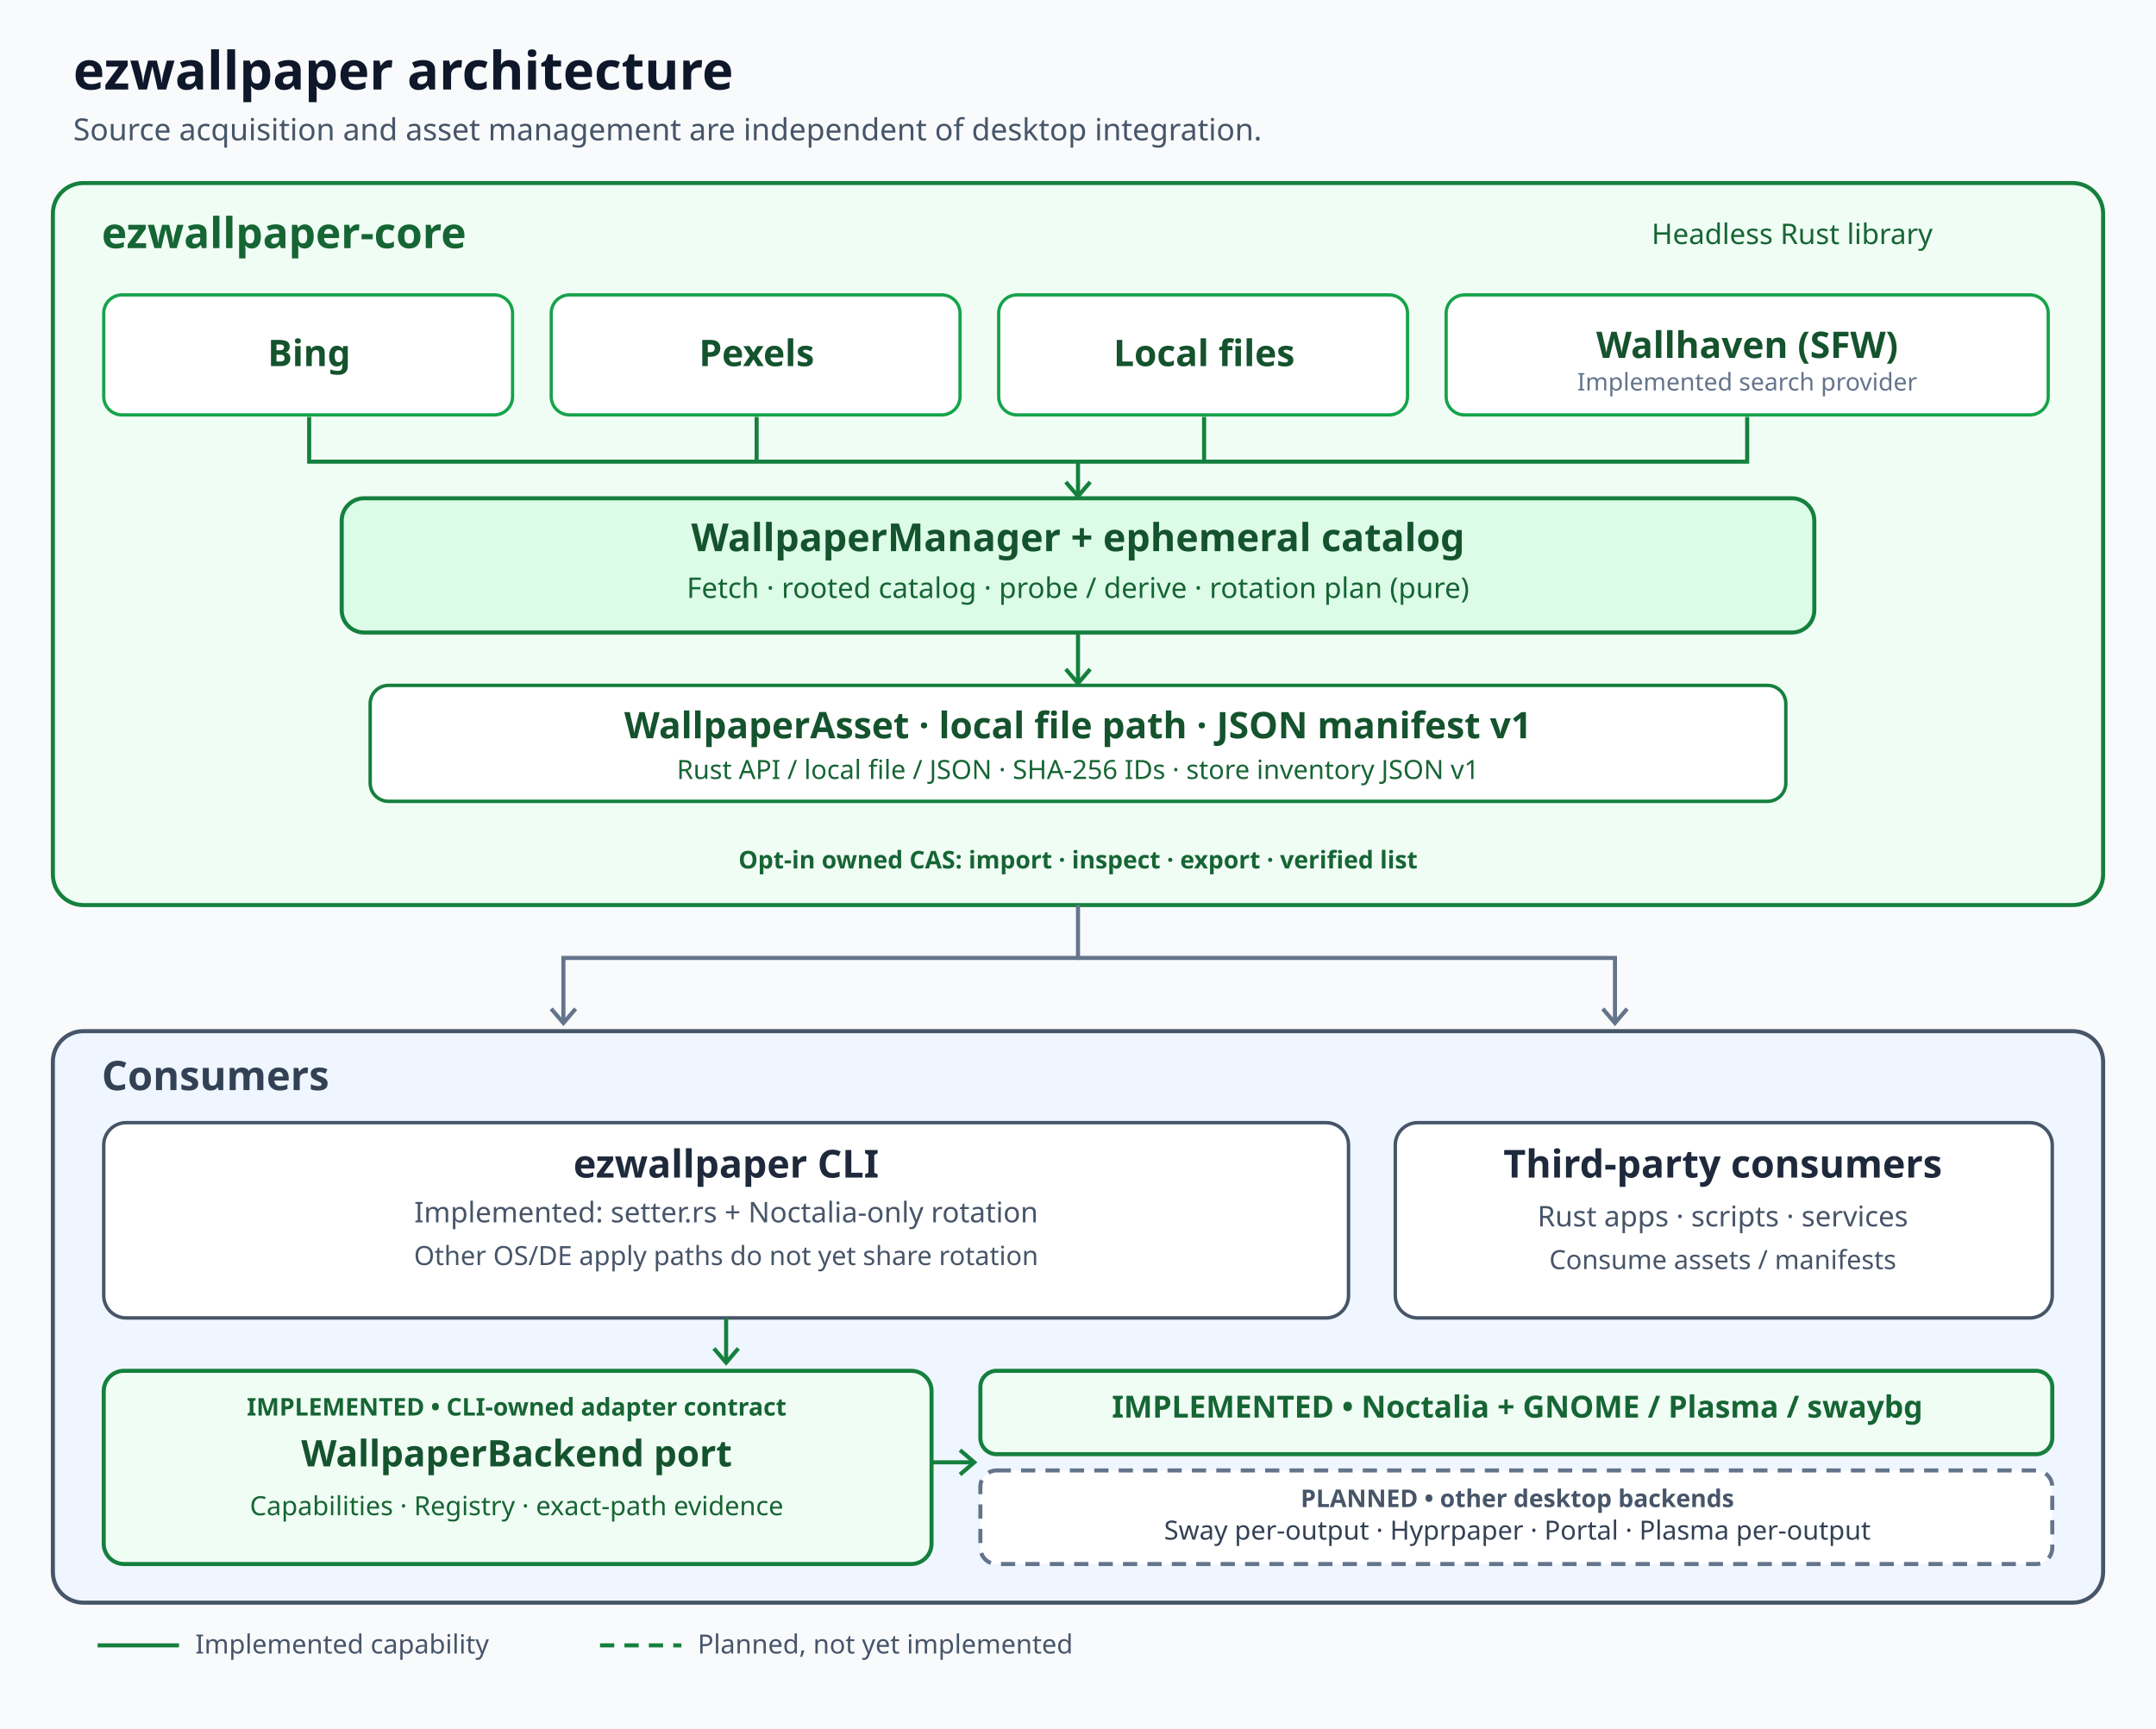
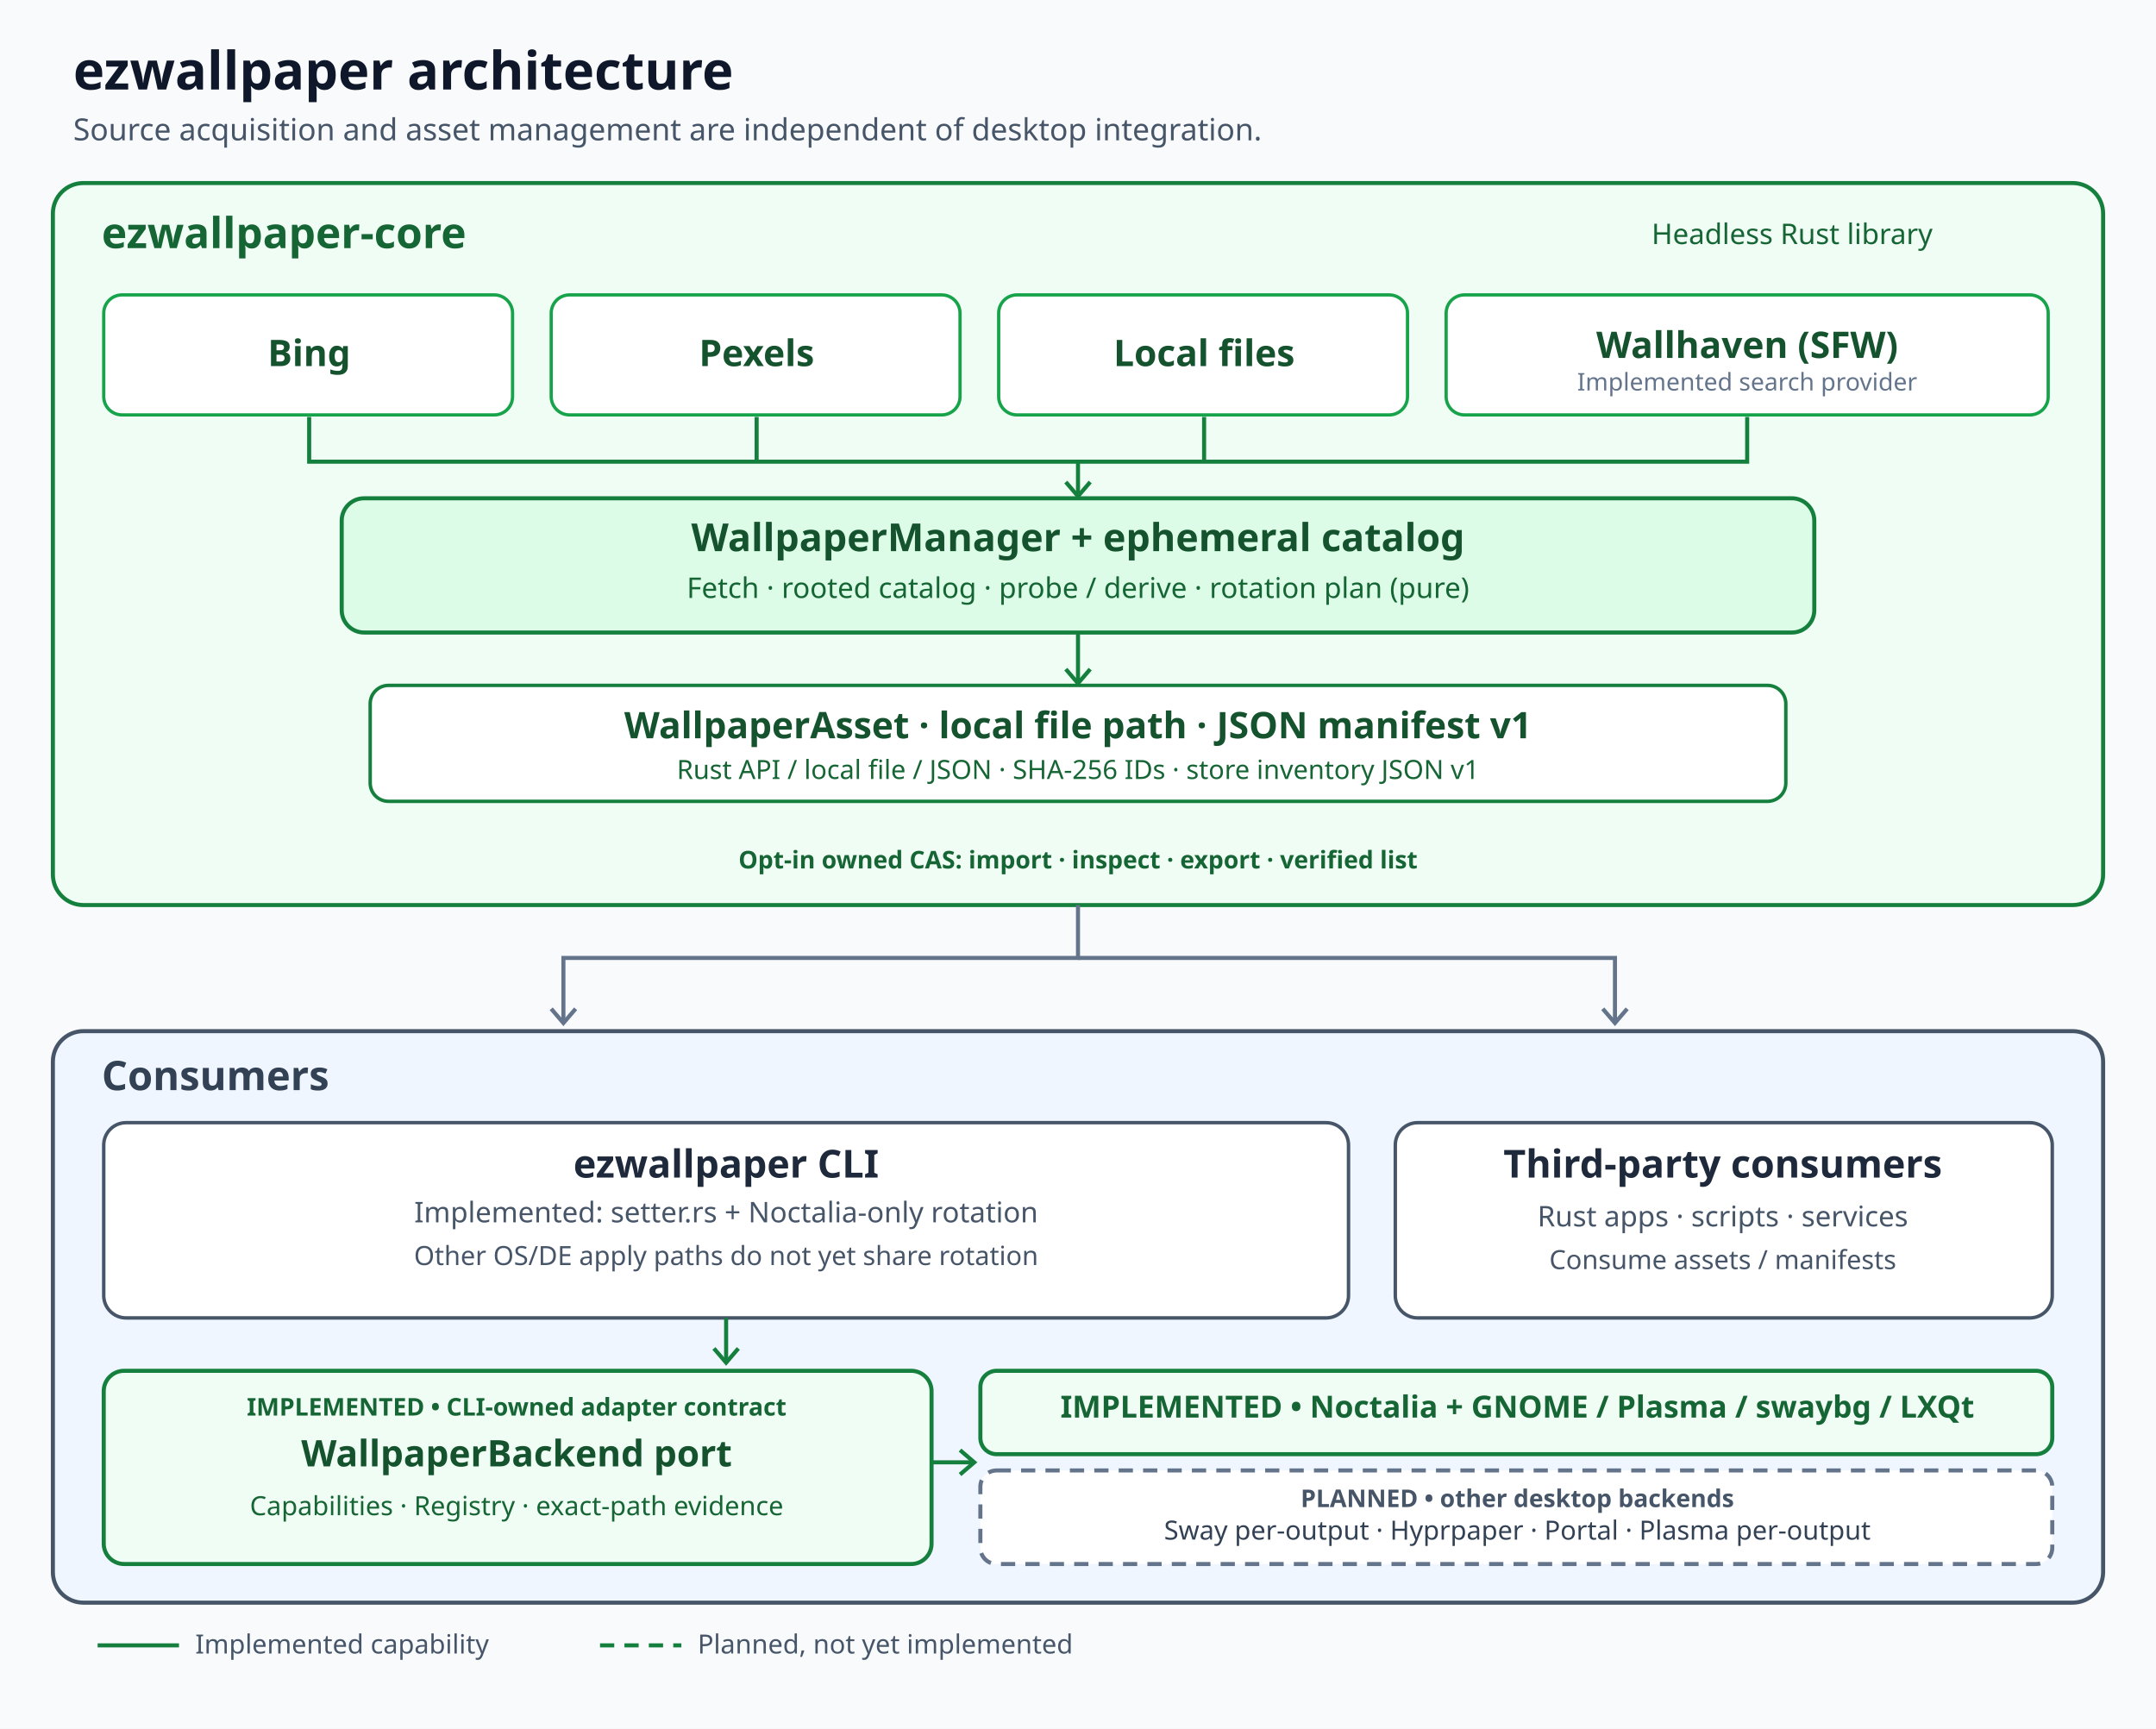
<svg xmlns="http://www.w3.org/2000/svg" width="1060" height="850" viewBox="0 0 1060 850" role="img" aria-labelledby="title desc">
  <rect width="1060" height="850" fill="#f8fafc" />
  <text x="36" y="44" fill="#0f172a" font-family="system-ui, sans-serif" font-size="26" font-weight="700">ezwallpaper architecture</text>
  <text x="36" y="69" fill="#475569" font-family="system-ui, sans-serif" font-size="15">Source acquisition and asset management are independent of desktop integration.</text>
  <rect x="26" y="90" width="1008" height="355" rx="15" fill="#f0fdf4" stroke="#15803d" stroke-width="2" />
  <text x="50" y="122" fill="#166534" font-family="system-ui, sans-serif" font-size="21" font-weight="700">ezwallpaper-core</text>
  <text x="812" y="120" fill="#166534" font-family="system-ui, sans-serif" font-size="14">Headless Rust library</text>
  <g fill="#fff" stroke="#16a34a" stroke-width="1.6">
    <rect x="51" y="145" width="201" height="59" rx="9" />
    <rect x="271" y="145" width="201" height="59" rx="9" />
    <rect x="491" y="145" width="201" height="59" rx="9" />
  </g>
  <rect x="711" y="145" width="296" height="59" rx="9" fill="#fff" stroke="#16a34a" stroke-width="1.6" />
  <g fill="#14532d" font-family="system-ui, sans-serif" font-size="18" font-weight="600" text-anchor="middle">
    <text x="152" y="180">Bing</text>
    <text x="372" y="180">Pexels</text>
    <text x="592" y="180">Local files</text>
    <text x="859" y="176">Wallhaven (SFW)</text>
  </g>
  <text x="859" y="192" fill="#64748b" font-family="system-ui, sans-serif" font-size="12" text-anchor="middle">Implemented search provider</text>
  <g stroke="#15803d" stroke-width="2" fill="none">
    <path d="M152 205 V227 H530 V244" />
    <path d="M372 205 V227" />
    <path d="M592 205 V227" />
    <path d="M859 205 V227 H530" />
    <path d="M524 237 L530 244 L536 237" />
  </g>
  <rect x="168" y="245" width="724" height="66" rx="11" fill="#dcfce7" stroke="#15803d" stroke-width="2" />
  <text x="530" y="271" fill="#14532d" font-family="system-ui, sans-serif" font-size="19" font-weight="700" text-anchor="middle">WallpaperManager + ephemeral catalog</text>
  <text x="530" y="294" fill="#166534" font-family="system-ui, sans-serif" font-size="14" text-anchor="middle">Fetch · rooted catalog · probe / derive · rotation plan (pure)</text>
  <path d="M530 311 V335" stroke="#15803d" stroke-width="2" />
  <path d="M524 329 L530 336 L536 329" fill="none" stroke="#15803d" stroke-width="2" />
  <rect x="182" y="337" width="696" height="57" rx="9" fill="#fff" stroke="#15803d" stroke-width="1.7" />
  <text x="530" y="363" fill="#14532d" font-family="system-ui, sans-serif" font-size="18" font-weight="700" text-anchor="middle">WallpaperAsset · local file path · JSON manifest v1</text>
  <text x="530" y="383" fill="#166534" font-family="system-ui, sans-serif" font-size="13" text-anchor="middle">Rust API / local file / JSON · SHA-256 IDs · store inventory JSON v1</text>
  <text x="530" y="427" fill="#166534" font-family="system-ui, sans-serif" font-size="12" font-weight="600" text-anchor="middle">Opt-in owned CAS: import · inspect · export · verified list</text>
  <g stroke="#64748b" stroke-width="2" fill="none">
    <path d="M530 445 V471 H277 V502" />
    <path d="M530 471 H794 V502" />
    <path d="M271 496 L277 503 L283 496" />
    <path d="M788 496 L794 503 L800 496" />
  </g>
  <rect x="26" y="507" width="1008" height="281" rx="15" fill="#eff6ff" stroke="#475569" stroke-width="2" />
  <text x="50" y="536" fill="#334155" font-family="system-ui, sans-serif" font-size="20" font-weight="700">Consumers</text>
  <rect x="51" y="552" width="612" height="96" rx="11" fill="#fff" stroke="#475569" stroke-width="1.7" />
  <text x="357" y="579" fill="#1e293b" font-family="system-ui, sans-serif" font-size="19" font-weight="700" text-anchor="middle">ezwallpaper CLI</text>
  <text x="357" y="601" fill="#475569" font-family="system-ui, sans-serif" font-size="14" text-anchor="middle">Implemented: setter.rs + Noctalia-only rotation</text>
  <text x="357" y="622" fill="#475569" font-family="system-ui, sans-serif" font-size="13" text-anchor="middle">Other OS/DE apply paths do not yet share rotation</text>
  <rect x="686" y="552" width="323" height="96" rx="11" fill="#fff" stroke="#475569" stroke-width="1.7" />
  <text x="847" y="579" fill="#1e293b" font-family="system-ui, sans-serif" font-size="19" font-weight="700" text-anchor="middle">Third-party consumers</text>
  <text x="847" y="603" fill="#475569" font-family="system-ui, sans-serif" font-size="14" text-anchor="middle">Rust apps · scripts · services</text>
  <text x="847" y="624" fill="#475569" font-family="system-ui, sans-serif" font-size="13" text-anchor="middle">Consume assets / manifests</text>
  <path d="M357 648 V670" stroke="#15803d" stroke-width="2" />
  <path d="M351 663 L357 670 L363 663" fill="none" stroke="#15803d" stroke-width="2" />
  <rect x="51" y="674" width="407" height="95" rx="10" fill="#f0fdf4" stroke="#15803d" stroke-width="2" />
  <text x="254" y="696" fill="#166534" font-family="system-ui, sans-serif" font-size="12" font-weight="700" text-anchor="middle">IMPLEMENTED • CLI-owned adapter contract</text>
  <text x="254" y="721" fill="#14532d" font-family="system-ui, sans-serif" font-size="18" font-weight="650" text-anchor="middle">WallpaperBackend port</text>
  <text x="254" y="745" fill="#166534" font-family="system-ui, sans-serif" font-size="13" text-anchor="middle">Capabilities · Registry · exact-path evidence</text>
  <path d="M458 719 H479" stroke="#15803d" stroke-width="2" />
  <path d="M472 713 L479 719 L472 725" fill="none" stroke="#15803d" stroke-width="2" />
  <rect x="482" y="674" width="527" height="41" rx="8" fill="#f0fdf4" stroke="#15803d" stroke-width="2" />
-   <text x="746" y="697" fill="#166534" font-family="system-ui, sans-serif" font-size="15" font-weight="600" text-anchor="middle">IMPLEMENTED • Noctalia + GNOME / Plasma / swaybg</text>
+   <text x="746" y="697" fill="#166534" font-family="system-ui, sans-serif" font-size="15" font-weight="600" text-anchor="middle">IMPLEMENTED • Noctalia + GNOME / Plasma / swaybg / LXQt</text>
  <rect x="482" y="723" width="527" height="46" rx="8" fill="#fff" stroke="#64748b" stroke-width="2" stroke-dasharray="7 5" />
  <text x="746" y="741" fill="#475569" font-family="system-ui, sans-serif" font-size="12" font-weight="700" text-anchor="middle">PLANNED • other desktop backends</text>
  <text x="746" y="757" fill="#334155" font-family="system-ui, sans-serif" font-size="13" text-anchor="middle">Sway per-output · Hyprpaper · Portal · Plasma per-output</text>
  <path d="M48 809 H88" stroke="#15803d" stroke-width="2" />
  <text x="96" y="813" fill="#475569" font-family="system-ui, sans-serif" font-size="13">Implemented capability</text>
  <path d="M295 809 H335" stroke="#15803d" stroke-width="2" stroke-dasharray="7 5" />
  <text x="343" y="813" fill="#475569" font-family="system-ui, sans-serif" font-size="13">Planned, not yet implemented</text>
</svg>
